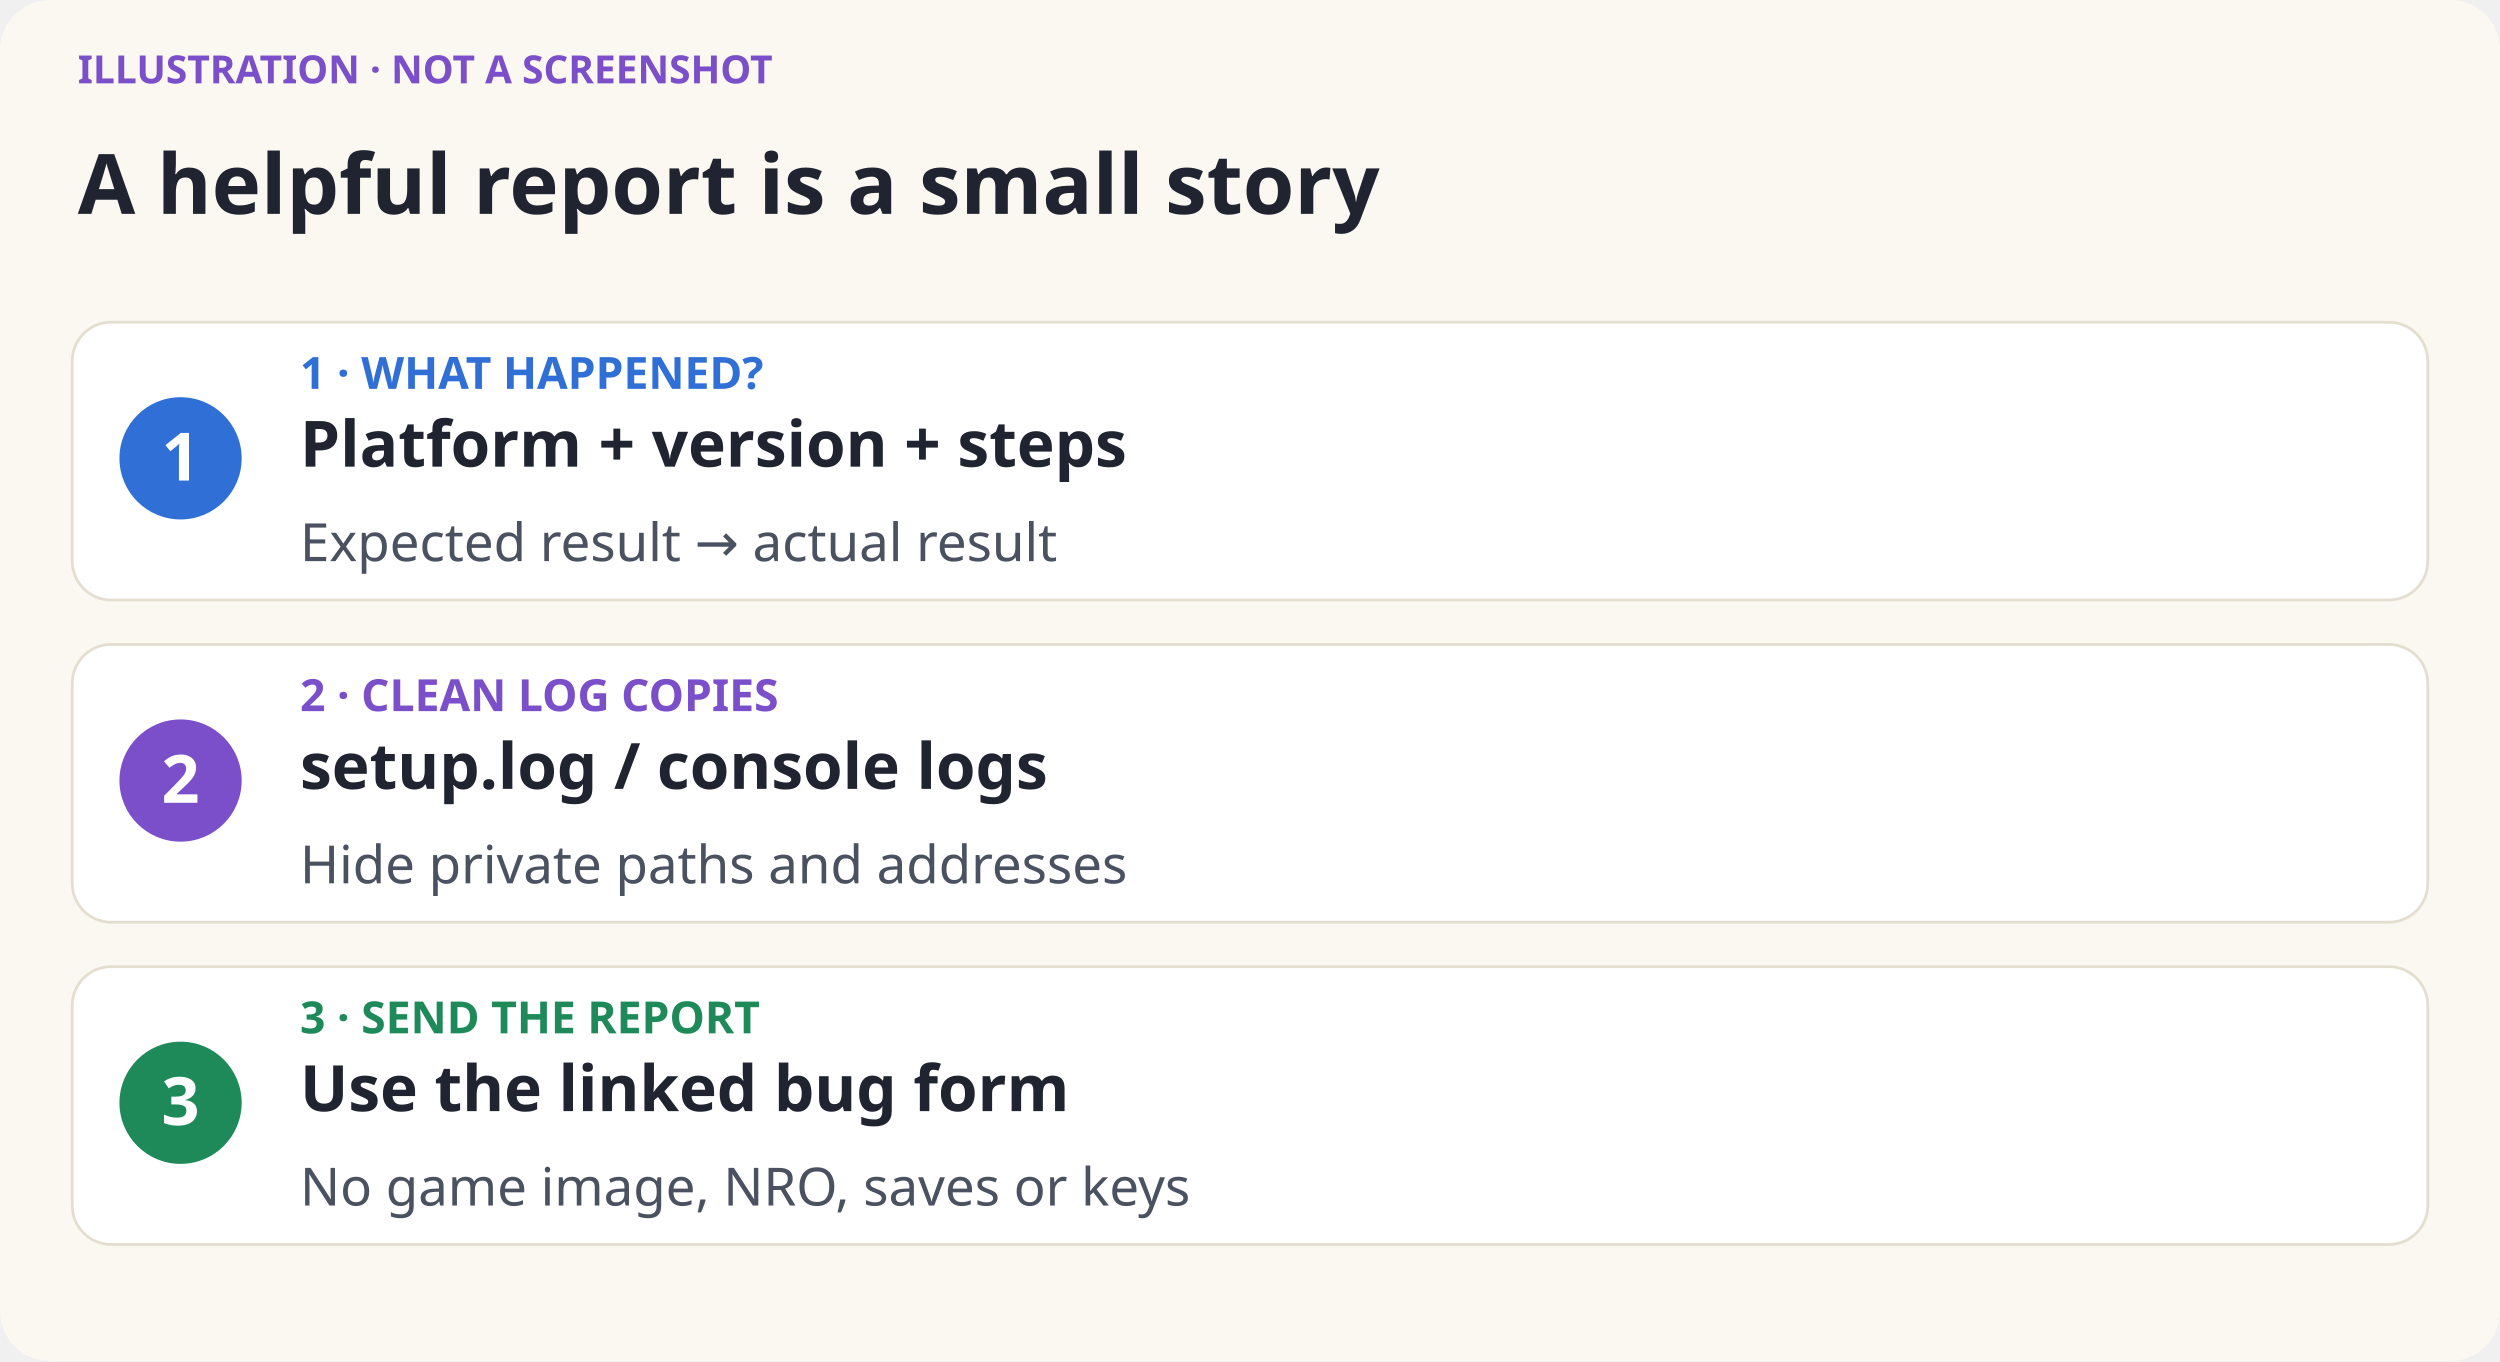
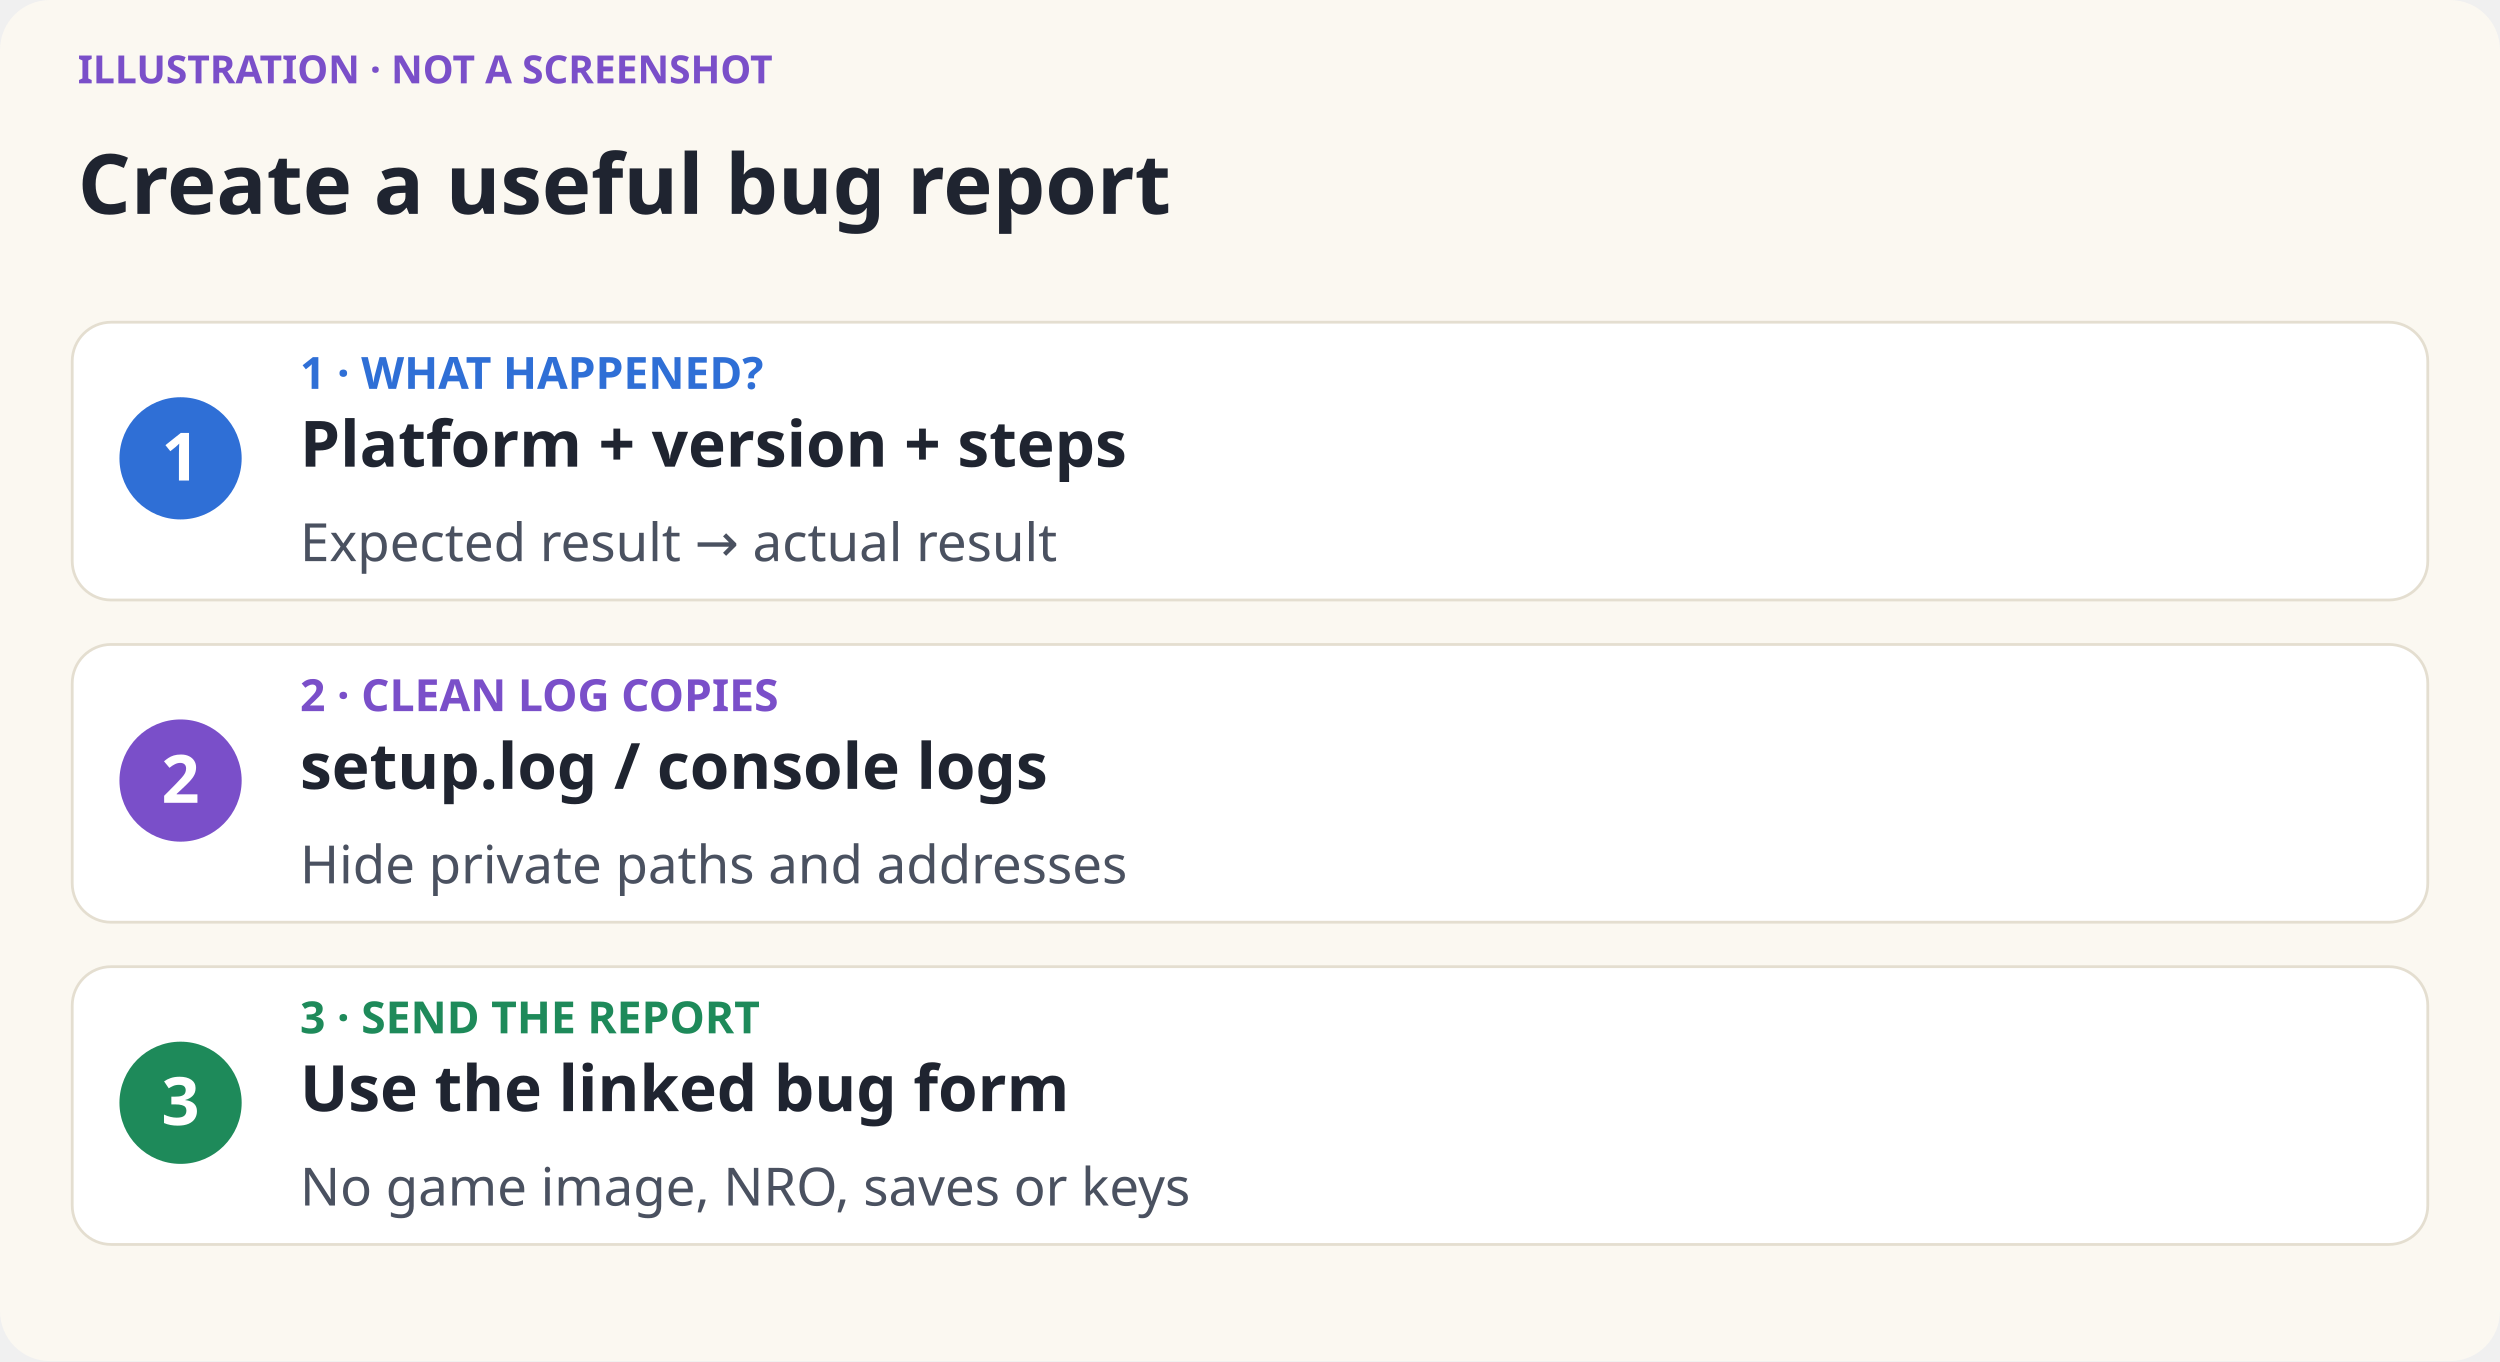
- <svg xmlns="http://www.w3.org/2000/svg" width="900" height="490" viewBox="0 0 900 490" role="img" aria-label="A helpful report is a small story">
+ <svg xmlns="http://www.w3.org/2000/svg" width="900" height="490" viewBox="0 0 900 490" role="img" aria-label="Create a useful bug report">
  <rect width="900" height="490" rx="18" fill="#FBF8F1" />
  <g fill="#1F2430" font-family="Verdana, sans-serif">
    <text x="28" y="30" font-size="14" fill="#7A4FC9" font-weight="bold">ILLUSTRATION · NOT A SCREENSHOT</text>
-     <text x="28" y="77" font-size="30" font-weight="bold">A helpful report is a small story</text>
+     <text x="28" y="77" font-size="30" font-weight="bold">Create a useful bug report</text>
    <rect x="26" y="116" width="848" height="100" rx="14" fill="white" stroke="#E4DED0" />
    <circle cx="65" cy="165" r="22" fill="#2F6FD6" />
    <text x="65" y="173" text-anchor="middle" fill="white" font-size="24" font-weight="bold">1</text>
    <text x="108" y="140" fill="#2F6FD6" font-size="16" font-weight="bold">1 · WHAT HAPPENED?</text>
    <text x="108" y="168" font-size="23" font-weight="bold">Platform + version + steps</text>
    <text x="108" y="202" font-size="19" fill="#4A5160">Expected result → actual result</text>
    <rect x="26" y="232" width="848" height="100" rx="14" fill="white" stroke="#E4DED0" />
    <circle cx="65" cy="281" r="22" fill="#7A4FC9" />
    <text x="65" y="289" text-anchor="middle" fill="white" font-size="24" font-weight="bold">2</text>
    <text x="108" y="256" fill="#7A4FC9" font-size="16" font-weight="bold">2 · CLEAN LOG COPIES</text>
    <text x="108" y="284" font-size="23" font-weight="bold">setup.log / console logs</text>
    <text x="108" y="318" font-size="19" fill="#4A5160">Hide private paths and addresses</text>
    <rect x="26" y="348" width="848" height="100" rx="14" fill="white" stroke="#E4DED0" />
    <circle cx="65" cy="397" r="22" fill="#1E8A5A" />
    <text x="65" y="405" text-anchor="middle" fill="white" font-size="24" font-weight="bold">3</text>
    <text x="108" y="372" fill="#1E8A5A" font-size="16" font-weight="bold">3 · SEND THE REPORT</text>
    <text x="108" y="400" font-size="23" font-weight="bold">Use the linked bug form</text>
    <text x="108" y="434" font-size="19" fill="#4A5160">No game image, NRO, saves or keys</text>
  </g>
</svg>
